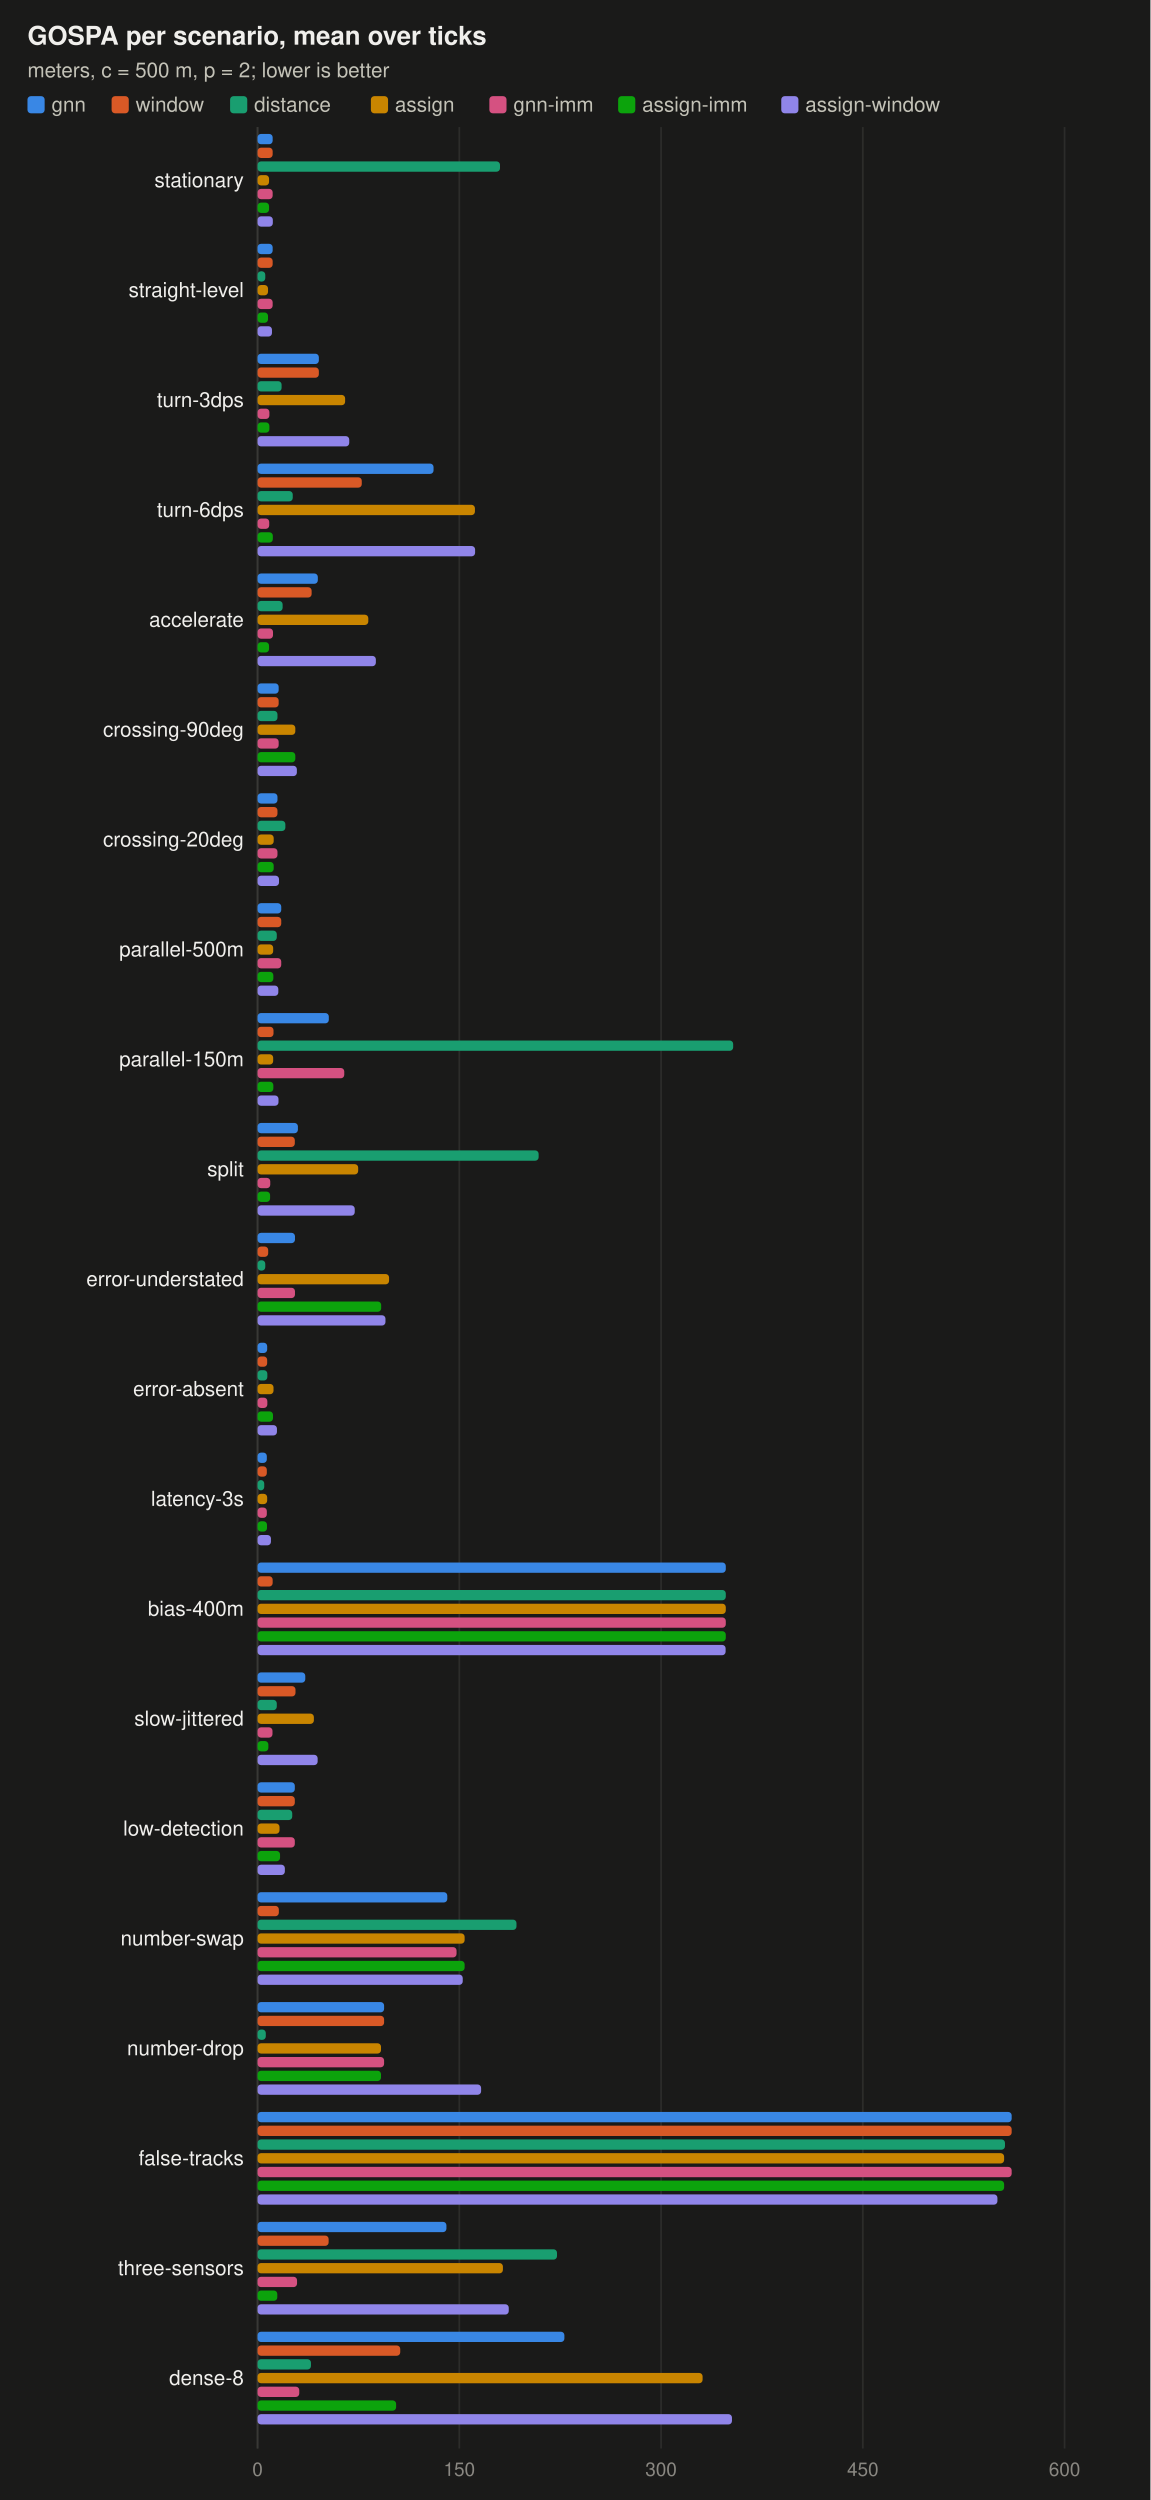
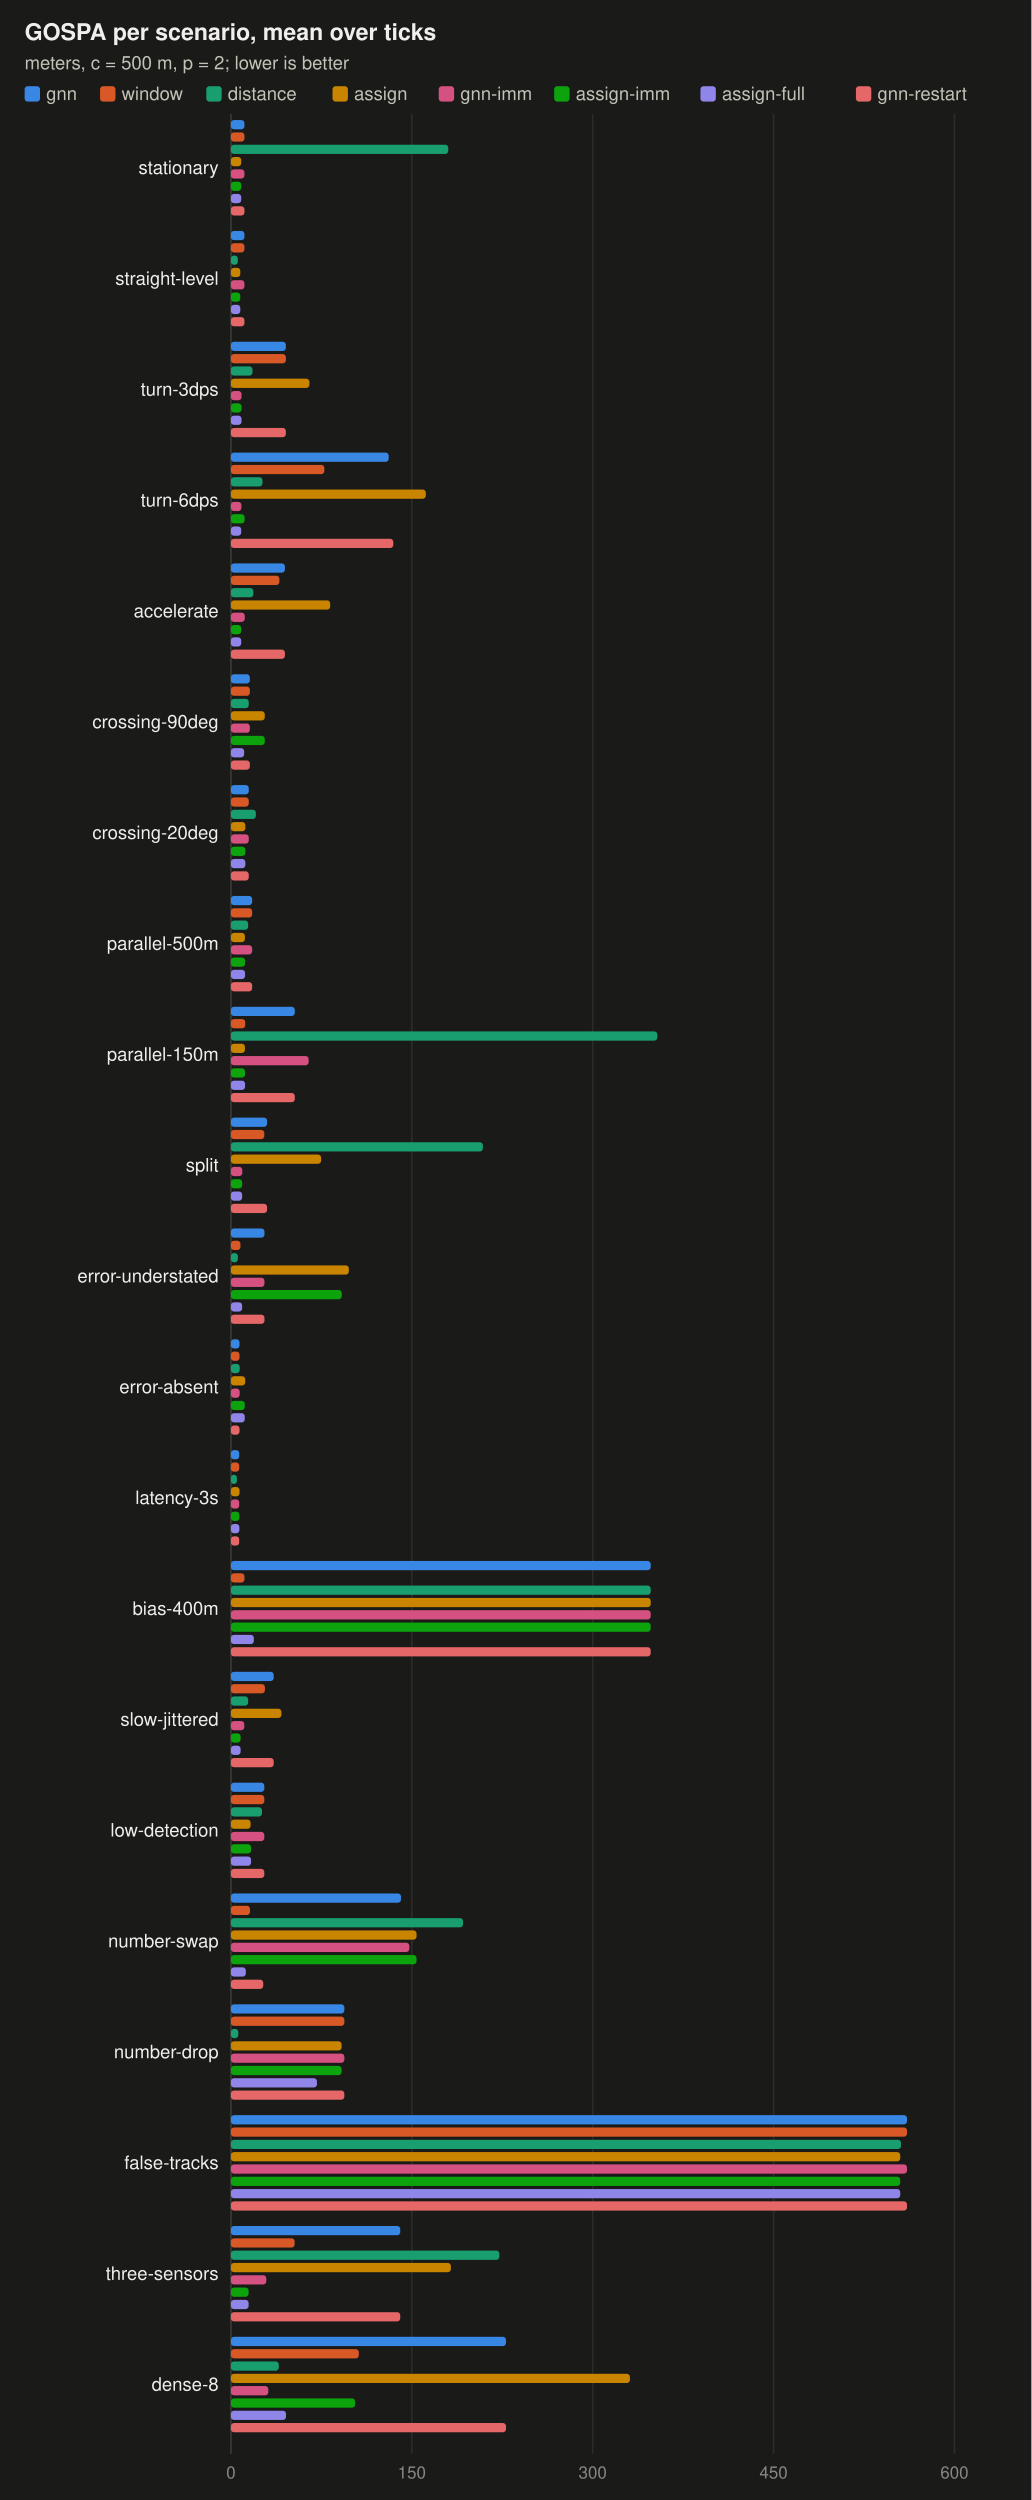
- <svg xmlns="http://www.w3.org/2000/svg" width="670" height="1456" viewBox="0 0 670 1456" font-family="-apple-system, BlinkMacSystemFont, 'Segoe UI', Helvetica, Arial, sans-serif" role="img" aria-label="GOSPA per scenario, mean over ticks">
+ <svg xmlns="http://www.w3.org/2000/svg" width="670" height="1624" viewBox="0 0 670 1624" font-family="-apple-system, BlinkMacSystemFont, 'Segoe UI', Helvetica, Arial, sans-serif" role="img" aria-label="GOSPA per scenario, mean over ticks">
  <rect width="100%" height="100%" fill="#1a1a19" />
  <text x="16" y="26" font-size="15" font-weight="600" fill="#f0efec">GOSPA per scenario, mean over ticks</text>
  <text x="16" y="45" font-size="12" fill="#c3c2b7">meters, c = 500 m, p = 2; lower is better</text>
  <rect x="16" y="56" width="10" height="10" rx="2" fill="#3987e5" />
  <text x="30" y="65" font-size="12" fill="#c3c2b7">gnn</text>
  <rect x="65" y="56" width="10" height="10" rx="2" fill="#d95926" />
  <text x="79" y="65" font-size="12" fill="#c3c2b7">window</text>
  <rect x="134" y="56" width="10" height="10" rx="2" fill="#199e70" />
  <text x="148" y="65" font-size="12" fill="#c3c2b7">distance</text>
  <rect x="216" y="56" width="10" height="10" rx="2" fill="#c98500" />
  <text x="230" y="65" font-size="12" fill="#c3c2b7">assign</text>
  <rect x="285" y="56" width="10" height="10" rx="2" fill="#d55181" />
  <text x="299" y="65" font-size="12" fill="#c3c2b7">gnn-imm</text>
  <rect x="360" y="56" width="10" height="10" rx="2" fill="#0ca30c" />
  <text x="374" y="65" font-size="12" fill="#c3c2b7">assign-imm</text>
  <rect x="455" y="56" width="10" height="10" rx="2" fill="#9085e9" />
-   <text x="469" y="65" font-size="12" fill="#c3c2b7">assign-window</text>
-   <line x1="150.0" y1="74" x2="150.0" y2="1426" stroke="#2c2c2a" stroke-width="1" />
-   <text x="150.0" y="1442" font-size="11" text-anchor="middle" fill="#898781">0</text>
-   <line x1="267.5" y1="74" x2="267.5" y2="1426" stroke="#2c2c2a" stroke-width="1" />
-   <text x="267.5" y="1442" font-size="11" text-anchor="middle" fill="#898781">150</text>
-   <line x1="385.0" y1="74" x2="385.0" y2="1426" stroke="#2c2c2a" stroke-width="1" />
-   <text x="385.0" y="1442" font-size="11" text-anchor="middle" fill="#898781">300</text>
-   <line x1="502.5" y1="74" x2="502.5" y2="1426" stroke="#2c2c2a" stroke-width="1" />
-   <text x="502.5" y="1442" font-size="11" text-anchor="middle" fill="#898781">450</text>
-   <line x1="620.0" y1="74" x2="620.0" y2="1426" stroke="#2c2c2a" stroke-width="1" />
-   <text x="620.0" y="1442" font-size="11" text-anchor="middle" fill="#898781">600</text>
-   <line x1="150" y1="74" x2="150" y2="1426" stroke="#383835" stroke-width="1" />
-   <text x="142" y="109.0" font-size="12" text-anchor="end" fill="#f0efec">stationary</text>
+   <text x="469" y="65" font-size="12" fill="#c3c2b7">assign-full</text>
+   <rect x="556" y="56" width="10" height="10" rx="2" fill="#e66767" />
+   <text x="570" y="65" font-size="12" fill="#c3c2b7">gnn-restart</text>
+   <line x1="150.0" y1="74" x2="150.0" y2="1594" stroke="#2c2c2a" stroke-width="1" />
+   <text x="150.0" y="1610" font-size="11" text-anchor="middle" fill="#898781">0</text>
+   <line x1="267.5" y1="74" x2="267.5" y2="1594" stroke="#2c2c2a" stroke-width="1" />
+   <text x="267.5" y="1610" font-size="11" text-anchor="middle" fill="#898781">150</text>
+   <line x1="385.0" y1="74" x2="385.0" y2="1594" stroke="#2c2c2a" stroke-width="1" />
+   <text x="385.0" y="1610" font-size="11" text-anchor="middle" fill="#898781">300</text>
+   <line x1="502.5" y1="74" x2="502.5" y2="1594" stroke="#2c2c2a" stroke-width="1" />
+   <text x="502.5" y="1610" font-size="11" text-anchor="middle" fill="#898781">450</text>
+   <line x1="620.0" y1="74" x2="620.0" y2="1594" stroke="#2c2c2a" stroke-width="1" />
+   <text x="620.0" y="1610" font-size="11" text-anchor="middle" fill="#898781">600</text>
+   <line x1="150" y1="74" x2="150" y2="1594" stroke="#383835" stroke-width="1" />
+   <text x="142" y="113.0" font-size="12" text-anchor="end" fill="#f0efec">stationary</text>
  <rect x="150" y="78" width="8.8" height="6" rx="2" fill="#3987e5" />
  <rect x="150" y="86" width="8.8" height="6" rx="2" fill="#d95926" />
  <rect x="150" y="94" width="141.2" height="6" rx="2" fill="#199e70" />
  <rect x="150" y="102" width="6.7" height="6" rx="2" fill="#c98500" />
  <rect x="150" y="110" width="8.8" height="6" rx="2" fill="#d55181" />
  <rect x="150" y="118" width="6.7" height="6" rx="2" fill="#0ca30c" />
-   <rect x="150" y="126" width="8.9" height="6" rx="2" fill="#9085e9" />
-   <text x="142" y="173.0" font-size="12" text-anchor="end" fill="#f0efec">straight-level</text>
-   <rect x="150" y="142" width="8.8" height="6" rx="2" fill="#3987e5" />
-   <rect x="150" y="150" width="8.8" height="6" rx="2" fill="#d95926" />
-   <rect x="150" y="158" width="4.5" height="6" rx="2" fill="#199e70" />
-   <rect x="150" y="166" width="6.1" height="6" rx="2" fill="#c98500" />
-   <rect x="150" y="174" width="8.8" height="6" rx="2" fill="#d55181" />
-   <rect x="150" y="182" width="6.1" height="6" rx="2" fill="#0ca30c" />
-   <rect x="150" y="190" width="8.4" height="6" rx="2" fill="#9085e9" />
-   <text x="142" y="237.0" font-size="12" text-anchor="end" fill="#f0efec">turn-3dps</text>
-   <rect x="150" y="206" width="35.7" height="6" rx="2" fill="#3987e5" />
-   <rect x="150" y="214" width="35.7" height="6" rx="2" fill="#d95926" />
-   <rect x="150" y="222" width="14.0" height="6" rx="2" fill="#199e70" />
-   <rect x="150" y="230" width="51.0" height="6" rx="2" fill="#c98500" />
-   <rect x="150" y="238" width="6.9" height="6" rx="2" fill="#d55181" />
-   <rect x="150" y="246" width="6.9" height="6" rx="2" fill="#0ca30c" />
-   <rect x="150" y="254" width="53.4" height="6" rx="2" fill="#9085e9" />
-   <text x="142" y="301.0" font-size="12" text-anchor="end" fill="#f0efec">turn-6dps</text>
-   <rect x="150" y="270" width="102.5" height="6" rx="2" fill="#3987e5" />
-   <rect x="150" y="278" width="60.7" height="6" rx="2" fill="#d95926" />
-   <rect x="150" y="286" width="20.5" height="6" rx="2" fill="#199e70" />
-   <rect x="150" y="294" width="126.6" height="6" rx="2" fill="#c98500" />
-   <rect x="150" y="302" width="6.8" height="6" rx="2" fill="#d55181" />
-   <rect x="150" y="310" width="8.9" height="6" rx="2" fill="#0ca30c" />
-   <rect x="150" y="318" width="126.7" height="6" rx="2" fill="#9085e9" />
-   <text x="142" y="365.0" font-size="12" text-anchor="end" fill="#f0efec">accelerate</text>
-   <rect x="150" y="334" width="35.1" height="6" rx="2" fill="#3987e5" />
-   <rect x="150" y="342" width="31.5" height="6" rx="2" fill="#d95926" />
-   <rect x="150" y="350" width="14.6" height="6" rx="2" fill="#199e70" />
-   <rect x="150" y="358" width="64.5" height="6" rx="2" fill="#c98500" />
-   <rect x="150" y="366" width="9.0" height="6" rx="2" fill="#d55181" />
-   <rect x="150" y="374" width="6.7" height="6" rx="2" fill="#0ca30c" />
-   <rect x="150" y="382" width="68.9" height="6" rx="2" fill="#9085e9" />
-   <text x="142" y="429.0" font-size="12" text-anchor="end" fill="#f0efec">crossing-90deg</text>
-   <rect x="150" y="398" width="12.3" height="6" rx="2" fill="#3987e5" />
-   <rect x="150" y="406" width="12.3" height="6" rx="2" fill="#d95926" />
-   <rect x="150" y="414" width="11.6" height="6" rx="2" fill="#199e70" />
-   <rect x="150" y="422" width="22.0" height="6" rx="2" fill="#c98500" />
-   <rect x="150" y="430" width="12.3" height="6" rx="2" fill="#d55181" />
-   <rect x="150" y="438" width="22.0" height="6" rx="2" fill="#0ca30c" />
-   <rect x="150" y="446" width="22.9" height="6" rx="2" fill="#9085e9" />
-   <text x="142" y="493.0" font-size="12" text-anchor="end" fill="#f0efec">crossing-20deg</text>
-   <rect x="150" y="462" width="11.6" height="6" rx="2" fill="#3987e5" />
-   <rect x="150" y="470" width="11.6" height="6" rx="2" fill="#d95926" />
-   <rect x="150" y="478" width="16.2" height="6" rx="2" fill="#199e70" />
-   <rect x="150" y="486" width="9.4" height="6" rx="2" fill="#c98500" />
-   <rect x="150" y="494" width="11.6" height="6" rx="2" fill="#d55181" />
-   <rect x="150" y="502" width="9.4" height="6" rx="2" fill="#0ca30c" />
-   <rect x="150" y="510" width="12.5" height="6" rx="2" fill="#9085e9" />
-   <text x="142" y="557.0" font-size="12" text-anchor="end" fill="#f0efec">parallel-500m</text>
-   <rect x="150" y="526" width="13.8" height="6" rx="2" fill="#3987e5" />
-   <rect x="150" y="534" width="13.8" height="6" rx="2" fill="#d95926" />
-   <rect x="150" y="542" width="11.2" height="6" rx="2" fill="#199e70" />
-   <rect x="150" y="550" width="9.1" height="6" rx="2" fill="#c98500" />
-   <rect x="150" y="558" width="13.8" height="6" rx="2" fill="#d55181" />
-   <rect x="150" y="566" width="9.2" height="6" rx="2" fill="#0ca30c" />
-   <rect x="150" y="574" width="12.1" height="6" rx="2" fill="#9085e9" />
-   <text x="142" y="621.0" font-size="12" text-anchor="end" fill="#f0efec">parallel-150m</text>
-   <rect x="150" y="590" width="41.5" height="6" rx="2" fill="#3987e5" />
-   <rect x="150" y="598" width="9.3" height="6" rx="2" fill="#d95926" />
-   <rect x="150" y="606" width="277.0" height="6" rx="2" fill="#199e70" />
-   <rect x="150" y="614" width="9.1" height="6" rx="2" fill="#c98500" />
-   <rect x="150" y="622" width="50.5" height="6" rx="2" fill="#d55181" />
-   <rect x="150" y="630" width="9.2" height="6" rx="2" fill="#0ca30c" />
-   <rect x="150" y="638" width="12.2" height="6" rx="2" fill="#9085e9" />
-   <text x="142" y="685.0" font-size="12" text-anchor="end" fill="#f0efec">split</text>
-   <rect x="150" y="654" width="23.5" height="6" rx="2" fill="#3987e5" />
-   <rect x="150" y="662" width="21.7" height="6" rx="2" fill="#d95926" />
-   <rect x="150" y="670" width="163.7" height="6" rx="2" fill="#199e70" />
-   <rect x="150" y="678" width="58.6" height="6" rx="2" fill="#c98500" />
-   <rect x="150" y="686" width="7.4" height="6" rx="2" fill="#d55181" />
-   <rect x="150" y="694" width="7.3" height="6" rx="2" fill="#0ca30c" />
-   <rect x="150" y="702" width="56.6" height="6" rx="2" fill="#9085e9" />
-   <text x="142" y="749.0" font-size="12" text-anchor="end" fill="#f0efec">error-understated</text>
-   <rect x="150" y="718" width="21.8" height="6" rx="2" fill="#3987e5" />
-   <rect x="150" y="726" width="6.2" height="6" rx="2" fill="#d95926" />
-   <rect x="150" y="734" width="4.5" height="6" rx="2" fill="#199e70" />
-   <rect x="150" y="742" width="76.6" height="6" rx="2" fill="#c98500" />
-   <rect x="150" y="750" width="21.8" height="6" rx="2" fill="#d55181" />
-   <rect x="150" y="758" width="72.0" height="6" rx="2" fill="#0ca30c" />
-   <rect x="150" y="766" width="74.5" height="6" rx="2" fill="#9085e9" />
-   <text x="142" y="813.0" font-size="12" text-anchor="end" fill="#f0efec">error-absent</text>
-   <rect x="150" y="782" width="5.6" height="6" rx="2" fill="#3987e5" />
-   <rect x="150" y="790" width="5.6" height="6" rx="2" fill="#d95926" />
-   <rect x="150" y="798" width="5.7" height="6" rx="2" fill="#199e70" />
-   <rect x="150" y="806" width="9.3" height="6" rx="2" fill="#c98500" />
-   <rect x="150" y="814" width="5.7" height="6" rx="2" fill="#d55181" />
-   <rect x="150" y="822" width="9.0" height="6" rx="2" fill="#0ca30c" />
-   <rect x="150" y="830" width="11.3" height="6" rx="2" fill="#9085e9" />
-   <text x="142" y="877.0" font-size="12" text-anchor="end" fill="#f0efec">latency-3s</text>
-   <rect x="150" y="846" width="5.4" height="6" rx="2" fill="#3987e5" />
-   <rect x="150" y="854" width="5.4" height="6" rx="2" fill="#d95926" />
-   <rect x="150" y="862" width="3.9" height="6" rx="2" fill="#199e70" />
-   <rect x="150" y="870" width="5.6" height="6" rx="2" fill="#c98500" />
-   <rect x="150" y="878" width="5.4" height="6" rx="2" fill="#d55181" />
-   <rect x="150" y="886" width="5.5" height="6" rx="2" fill="#0ca30c" />
-   <rect x="150" y="894" width="7.8" height="6" rx="2" fill="#9085e9" />
-   <text x="142" y="941.0" font-size="12" text-anchor="end" fill="#f0efec">bias-400m</text>
-   <rect x="150" y="910" width="272.7" height="6" rx="2" fill="#3987e5" />
-   <rect x="150" y="918" width="8.8" height="6" rx="2" fill="#d95926" />
-   <rect x="150" y="926" width="272.7" height="6" rx="2" fill="#199e70" />
-   <rect x="150" y="934" width="272.7" height="6" rx="2" fill="#c98500" />
-   <rect x="150" y="942" width="272.7" height="6" rx="2" fill="#d55181" />
-   <rect x="150" y="950" width="272.7" height="6" rx="2" fill="#0ca30c" />
-   <rect x="150" y="958" width="272.6" height="6" rx="2" fill="#9085e9" />
-   <text x="142" y="1005.0" font-size="12" text-anchor="end" fill="#f0efec">slow-jittered</text>
-   <rect x="150" y="974" width="27.8" height="6" rx="2" fill="#3987e5" />
-   <rect x="150" y="982" width="22.1" height="6" rx="2" fill="#d95926" />
-   <rect x="150" y="990" width="11.2" height="6" rx="2" fill="#199e70" />
-   <rect x="150" y="998" width="32.8" height="6" rx="2" fill="#c98500" />
-   <rect x="150" y="1006" width="8.7" height="6" rx="2" fill="#d55181" />
-   <rect x="150" y="1014" width="6.3" height="6" rx="2" fill="#0ca30c" />
-   <rect x="150" y="1022" width="35.0" height="6" rx="2" fill="#9085e9" />
-   <text x="142" y="1069.0" font-size="12" text-anchor="end" fill="#f0efec">low-detection</text>
-   <rect x="150" y="1038" width="21.7" height="6" rx="2" fill="#3987e5" />
-   <rect x="150" y="1046" width="21.7" height="6" rx="2" fill="#d95926" />
-   <rect x="150" y="1054" width="20.2" height="6" rx="2" fill="#199e70" />
-   <rect x="150" y="1062" width="12.8" height="6" rx="2" fill="#c98500" />
-   <rect x="150" y="1070" width="21.7" height="6" rx="2" fill="#d55181" />
-   <rect x="150" y="1078" width="13.1" height="6" rx="2" fill="#0ca30c" />
-   <rect x="150" y="1086" width="15.9" height="6" rx="2" fill="#9085e9" />
-   <text x="142" y="1133.0" font-size="12" text-anchor="end" fill="#f0efec">number-swap</text>
-   <rect x="150" y="1102" width="110.5" height="6" rx="2" fill="#3987e5" />
-   <rect x="150" y="1110" width="12.4" height="6" rx="2" fill="#d95926" />
-   <rect x="150" y="1118" width="150.8" height="6" rx="2" fill="#199e70" />
-   <rect x="150" y="1126" width="120.6" height="6" rx="2" fill="#c98500" />
-   <rect x="150" y="1134" width="115.9" height="6" rx="2" fill="#d55181" />
-   <rect x="150" y="1142" width="120.6" height="6" rx="2" fill="#0ca30c" />
-   <rect x="150" y="1150" width="119.5" height="6" rx="2" fill="#9085e9" />
-   <text x="142" y="1197.0" font-size="12" text-anchor="end" fill="#f0efec">number-drop</text>
-   <rect x="150" y="1166" width="73.7" height="6" rx="2" fill="#3987e5" />
-   <rect x="150" y="1174" width="73.7" height="6" rx="2" fill="#d95926" />
-   <rect x="150" y="1182" width="4.8" height="6" rx="2" fill="#199e70" />
-   <rect x="150" y="1190" width="71.9" height="6" rx="2" fill="#c98500" />
-   <rect x="150" y="1198" width="73.7" height="6" rx="2" fill="#d55181" />
-   <rect x="150" y="1206" width="71.9" height="6" rx="2" fill="#0ca30c" />
-   <rect x="150" y="1214" width="130.2" height="6" rx="2" fill="#9085e9" />
-   <text x="142" y="1261.0" font-size="12" text-anchor="end" fill="#f0efec">false-tracks</text>
-   <rect x="150" y="1230" width="439.2" height="6" rx="2" fill="#3987e5" />
-   <rect x="150" y="1238" width="439.2" height="6" rx="2" fill="#d95926" />
-   <rect x="150" y="1246" width="435.3" height="6" rx="2" fill="#199e70" />
-   <rect x="150" y="1254" width="434.8" height="6" rx="2" fill="#c98500" />
-   <rect x="150" y="1262" width="439.2" height="6" rx="2" fill="#d55181" />
-   <rect x="150" y="1270" width="434.8" height="6" rx="2" fill="#0ca30c" />
-   <rect x="150" y="1278" width="430.9" height="6" rx="2" fill="#9085e9" />
-   <text x="142" y="1325.0" font-size="12" text-anchor="end" fill="#f0efec">three-sensors</text>
-   <rect x="150" y="1294" width="110.0" height="6" rx="2" fill="#3987e5" />
-   <rect x="150" y="1302" width="41.4" height="6" rx="2" fill="#d95926" />
-   <rect x="150" y="1310" width="174.4" height="6" rx="2" fill="#199e70" />
-   <rect x="150" y="1318" width="142.9" height="6" rx="2" fill="#c98500" />
-   <rect x="150" y="1326" width="23.0" height="6" rx="2" fill="#d55181" />
-   <rect x="150" y="1334" width="11.5" height="6" rx="2" fill="#0ca30c" />
-   <rect x="150" y="1342" width="146.3" height="6" rx="2" fill="#9085e9" />
-   <text x="142" y="1389.0" font-size="12" text-anchor="end" fill="#f0efec">dense-8</text>
-   <rect x="150" y="1358" width="178.7" height="6" rx="2" fill="#3987e5" />
-   <rect x="150" y="1366" width="83.1" height="6" rx="2" fill="#d95926" />
-   <rect x="150" y="1374" width="31.1" height="6" rx="2" fill="#199e70" />
-   <rect x="150" y="1382" width="259.2" height="6" rx="2" fill="#c98500" />
-   <rect x="150" y="1390" width="24.3" height="6" rx="2" fill="#d55181" />
-   <rect x="150" y="1398" width="80.7" height="6" rx="2" fill="#0ca30c" />
-   <rect x="150" y="1406" width="276.3" height="6" rx="2" fill="#9085e9" />
+   <rect x="150" y="126" width="6.7" height="6" rx="2" fill="#9085e9" />
+   <rect x="150" y="134" width="8.8" height="6" rx="2" fill="#e66767" />
+   <text x="142" y="185.0" font-size="12" text-anchor="end" fill="#f0efec">straight-level</text>
+   <rect x="150" y="150" width="8.8" height="6" rx="2" fill="#3987e5" />
+   <rect x="150" y="158" width="8.8" height="6" rx="2" fill="#d95926" />
+   <rect x="150" y="166" width="4.5" height="6" rx="2" fill="#199e70" />
+   <rect x="150" y="174" width="6.1" height="6" rx="2" fill="#c98500" />
+   <rect x="150" y="182" width="8.8" height="6" rx="2" fill="#d55181" />
+   <rect x="150" y="190" width="6.1" height="6" rx="2" fill="#0ca30c" />
+   <rect x="150" y="198" width="6.1" height="6" rx="2" fill="#9085e9" />
+   <rect x="150" y="206" width="8.8" height="6" rx="2" fill="#e66767" />
+   <text x="142" y="257.0" font-size="12" text-anchor="end" fill="#f0efec">turn-3dps</text>
+   <rect x="150" y="222" width="35.7" height="6" rx="2" fill="#3987e5" />
+   <rect x="150" y="230" width="35.7" height="6" rx="2" fill="#d95926" />
+   <rect x="150" y="238" width="14.0" height="6" rx="2" fill="#199e70" />
+   <rect x="150" y="246" width="51.0" height="6" rx="2" fill="#c98500" />
+   <rect x="150" y="254" width="6.9" height="6" rx="2" fill="#d55181" />
+   <rect x="150" y="262" width="6.9" height="6" rx="2" fill="#0ca30c" />
+   <rect x="150" y="270" width="6.9" height="6" rx="2" fill="#9085e9" />
+   <rect x="150" y="278" width="35.7" height="6" rx="2" fill="#e66767" />
+   <text x="142" y="329.0" font-size="12" text-anchor="end" fill="#f0efec">turn-6dps</text>
+   <rect x="150" y="294" width="102.5" height="6" rx="2" fill="#3987e5" />
+   <rect x="150" y="302" width="60.7" height="6" rx="2" fill="#d95926" />
+   <rect x="150" y="310" width="20.5" height="6" rx="2" fill="#199e70" />
+   <rect x="150" y="318" width="126.6" height="6" rx="2" fill="#c98500" />
+   <rect x="150" y="326" width="6.8" height="6" rx="2" fill="#d55181" />
+   <rect x="150" y="334" width="8.9" height="6" rx="2" fill="#0ca30c" />
+   <rect x="150" y="342" width="6.7" height="6" rx="2" fill="#9085e9" />
+   <rect x="150" y="350" width="105.5" height="6" rx="2" fill="#e66767" />
+   <text x="142" y="401.0" font-size="12" text-anchor="end" fill="#f0efec">accelerate</text>
+   <rect x="150" y="366" width="35.1" height="6" rx="2" fill="#3987e5" />
+   <rect x="150" y="374" width="31.5" height="6" rx="2" fill="#d95926" />
+   <rect x="150" y="382" width="14.6" height="6" rx="2" fill="#199e70" />
+   <rect x="150" y="390" width="64.5" height="6" rx="2" fill="#c98500" />
+   <rect x="150" y="398" width="9.0" height="6" rx="2" fill="#d55181" />
+   <rect x="150" y="406" width="6.7" height="6" rx="2" fill="#0ca30c" />
+   <rect x="150" y="414" width="6.7" height="6" rx="2" fill="#9085e9" />
+   <rect x="150" y="422" width="35.1" height="6" rx="2" fill="#e66767" />
+   <text x="142" y="473.0" font-size="12" text-anchor="end" fill="#f0efec">crossing-90deg</text>
+   <rect x="150" y="438" width="12.3" height="6" rx="2" fill="#3987e5" />
+   <rect x="150" y="446" width="12.3" height="6" rx="2" fill="#d95926" />
+   <rect x="150" y="454" width="11.6" height="6" rx="2" fill="#199e70" />
+   <rect x="150" y="462" width="22.0" height="6" rx="2" fill="#c98500" />
+   <rect x="150" y="470" width="12.3" height="6" rx="2" fill="#d55181" />
+   <rect x="150" y="478" width="22.0" height="6" rx="2" fill="#0ca30c" />
+   <rect x="150" y="486" width="8.6" height="6" rx="2" fill="#9085e9" />
+   <rect x="150" y="494" width="12.3" height="6" rx="2" fill="#e66767" />
+   <text x="142" y="545.0" font-size="12" text-anchor="end" fill="#f0efec">crossing-20deg</text>
+   <rect x="150" y="510" width="11.6" height="6" rx="2" fill="#3987e5" />
+   <rect x="150" y="518" width="11.6" height="6" rx="2" fill="#d95926" />
+   <rect x="150" y="526" width="16.2" height="6" rx="2" fill="#199e70" />
+   <rect x="150" y="534" width="9.4" height="6" rx="2" fill="#c98500" />
+   <rect x="150" y="542" width="11.6" height="6" rx="2" fill="#d55181" />
+   <rect x="150" y="550" width="9.4" height="6" rx="2" fill="#0ca30c" />
+   <rect x="150" y="558" width="9.4" height="6" rx="2" fill="#9085e9" />
+   <rect x="150" y="566" width="11.6" height="6" rx="2" fill="#e66767" />
+   <text x="142" y="617.0" font-size="12" text-anchor="end" fill="#f0efec">parallel-500m</text>
+   <rect x="150" y="582" width="13.8" height="6" rx="2" fill="#3987e5" />
+   <rect x="150" y="590" width="13.8" height="6" rx="2" fill="#d95926" />
+   <rect x="150" y="598" width="11.2" height="6" rx="2" fill="#199e70" />
+   <rect x="150" y="606" width="9.1" height="6" rx="2" fill="#c98500" />
+   <rect x="150" y="614" width="13.8" height="6" rx="2" fill="#d55181" />
+   <rect x="150" y="622" width="9.2" height="6" rx="2" fill="#0ca30c" />
+   <rect x="150" y="630" width="9.2" height="6" rx="2" fill="#9085e9" />
+   <rect x="150" y="638" width="13.8" height="6" rx="2" fill="#e66767" />
+   <text x="142" y="689.0" font-size="12" text-anchor="end" fill="#f0efec">parallel-150m</text>
+   <rect x="150" y="654" width="41.5" height="6" rx="2" fill="#3987e5" />
+   <rect x="150" y="662" width="9.3" height="6" rx="2" fill="#d95926" />
+   <rect x="150" y="670" width="277.0" height="6" rx="2" fill="#199e70" />
+   <rect x="150" y="678" width="9.1" height="6" rx="2" fill="#c98500" />
+   <rect x="150" y="686" width="50.5" height="6" rx="2" fill="#d55181" />
+   <rect x="150" y="694" width="9.2" height="6" rx="2" fill="#0ca30c" />
+   <rect x="150" y="702" width="9.2" height="6" rx="2" fill="#9085e9" />
+   <rect x="150" y="710" width="41.5" height="6" rx="2" fill="#e66767" />
+   <text x="142" y="761.0" font-size="12" text-anchor="end" fill="#f0efec">split</text>
+   <rect x="150" y="726" width="23.5" height="6" rx="2" fill="#3987e5" />
+   <rect x="150" y="734" width="21.7" height="6" rx="2" fill="#d95926" />
+   <rect x="150" y="742" width="163.7" height="6" rx="2" fill="#199e70" />
+   <rect x="150" y="750" width="58.6" height="6" rx="2" fill="#c98500" />
+   <rect x="150" y="758" width="7.4" height="6" rx="2" fill="#d55181" />
+   <rect x="150" y="766" width="7.3" height="6" rx="2" fill="#0ca30c" />
+   <rect x="150" y="774" width="7.3" height="6" rx="2" fill="#9085e9" />
+   <rect x="150" y="782" width="23.5" height="6" rx="2" fill="#e66767" />
+   <text x="142" y="833.0" font-size="12" text-anchor="end" fill="#f0efec">error-understated</text>
+   <rect x="150" y="798" width="21.8" height="6" rx="2" fill="#3987e5" />
+   <rect x="150" y="806" width="6.2" height="6" rx="2" fill="#d95926" />
+   <rect x="150" y="814" width="4.5" height="6" rx="2" fill="#199e70" />
+   <rect x="150" y="822" width="76.6" height="6" rx="2" fill="#c98500" />
+   <rect x="150" y="830" width="21.8" height="6" rx="2" fill="#d55181" />
+   <rect x="150" y="838" width="72.0" height="6" rx="2" fill="#0ca30c" />
+   <rect x="150" y="846" width="7.3" height="6" rx="2" fill="#9085e9" />
+   <rect x="150" y="854" width="21.8" height="6" rx="2" fill="#e66767" />
+   <text x="142" y="905.0" font-size="12" text-anchor="end" fill="#f0efec">error-absent</text>
+   <rect x="150" y="870" width="5.6" height="6" rx="2" fill="#3987e5" />
+   <rect x="150" y="878" width="5.6" height="6" rx="2" fill="#d95926" />
+   <rect x="150" y="886" width="5.7" height="6" rx="2" fill="#199e70" />
+   <rect x="150" y="894" width="9.3" height="6" rx="2" fill="#c98500" />
+   <rect x="150" y="902" width="5.7" height="6" rx="2" fill="#d55181" />
+   <rect x="150" y="910" width="9.0" height="6" rx="2" fill="#0ca30c" />
+   <rect x="150" y="918" width="9.0" height="6" rx="2" fill="#9085e9" />
+   <rect x="150" y="926" width="5.6" height="6" rx="2" fill="#e66767" />
+   <text x="142" y="977.0" font-size="12" text-anchor="end" fill="#f0efec">latency-3s</text>
+   <rect x="150" y="942" width="5.4" height="6" rx="2" fill="#3987e5" />
+   <rect x="150" y="950" width="5.4" height="6" rx="2" fill="#d95926" />
+   <rect x="150" y="958" width="3.9" height="6" rx="2" fill="#199e70" />
+   <rect x="150" y="966" width="5.6" height="6" rx="2" fill="#c98500" />
+   <rect x="150" y="974" width="5.4" height="6" rx="2" fill="#d55181" />
+   <rect x="150" y="982" width="5.5" height="6" rx="2" fill="#0ca30c" />
+   <rect x="150" y="990" width="5.5" height="6" rx="2" fill="#9085e9" />
+   <rect x="150" y="998" width="5.4" height="6" rx="2" fill="#e66767" />
+   <text x="142" y="1049.0" font-size="12" text-anchor="end" fill="#f0efec">bias-400m</text>
+   <rect x="150" y="1014" width="272.7" height="6" rx="2" fill="#3987e5" />
+   <rect x="150" y="1022" width="8.8" height="6" rx="2" fill="#d95926" />
+   <rect x="150" y="1030" width="272.7" height="6" rx="2" fill="#199e70" />
+   <rect x="150" y="1038" width="272.7" height="6" rx="2" fill="#c98500" />
+   <rect x="150" y="1046" width="272.7" height="6" rx="2" fill="#d55181" />
+   <rect x="150" y="1054" width="272.7" height="6" rx="2" fill="#0ca30c" />
+   <rect x="150" y="1062" width="14.9" height="6" rx="2" fill="#9085e9" />
+   <rect x="150" y="1070" width="272.7" height="6" rx="2" fill="#e66767" />
+   <text x="142" y="1121.0" font-size="12" text-anchor="end" fill="#f0efec">slow-jittered</text>
+   <rect x="150" y="1086" width="27.8" height="6" rx="2" fill="#3987e5" />
+   <rect x="150" y="1094" width="22.1" height="6" rx="2" fill="#d95926" />
+   <rect x="150" y="1102" width="11.2" height="6" rx="2" fill="#199e70" />
+   <rect x="150" y="1110" width="32.8" height="6" rx="2" fill="#c98500" />
+   <rect x="150" y="1118" width="8.7" height="6" rx="2" fill="#d55181" />
+   <rect x="150" y="1126" width="6.3" height="6" rx="2" fill="#0ca30c" />
+   <rect x="150" y="1134" width="6.3" height="6" rx="2" fill="#9085e9" />
+   <rect x="150" y="1142" width="27.8" height="6" rx="2" fill="#e66767" />
+   <text x="142" y="1193.0" font-size="12" text-anchor="end" fill="#f0efec">low-detection</text>
+   <rect x="150" y="1158" width="21.7" height="6" rx="2" fill="#3987e5" />
+   <rect x="150" y="1166" width="21.7" height="6" rx="2" fill="#d95926" />
+   <rect x="150" y="1174" width="20.2" height="6" rx="2" fill="#199e70" />
+   <rect x="150" y="1182" width="12.8" height="6" rx="2" fill="#c98500" />
+   <rect x="150" y="1190" width="21.7" height="6" rx="2" fill="#d55181" />
+   <rect x="150" y="1198" width="13.1" height="6" rx="2" fill="#0ca30c" />
+   <rect x="150" y="1206" width="13.1" height="6" rx="2" fill="#9085e9" />
+   <rect x="150" y="1214" width="21.7" height="6" rx="2" fill="#e66767" />
+   <text x="142" y="1265.0" font-size="12" text-anchor="end" fill="#f0efec">number-swap</text>
+   <rect x="150" y="1230" width="110.5" height="6" rx="2" fill="#3987e5" />
+   <rect x="150" y="1238" width="12.4" height="6" rx="2" fill="#d95926" />
+   <rect x="150" y="1246" width="150.8" height="6" rx="2" fill="#199e70" />
+   <rect x="150" y="1254" width="120.6" height="6" rx="2" fill="#c98500" />
+   <rect x="150" y="1262" width="115.9" height="6" rx="2" fill="#d55181" />
+   <rect x="150" y="1270" width="120.6" height="6" rx="2" fill="#0ca30c" />
+   <rect x="150" y="1278" width="9.7" height="6" rx="2" fill="#9085e9" />
+   <rect x="150" y="1286" width="21.0" height="6" rx="2" fill="#e66767" />
+   <text x="142" y="1337.0" font-size="12" text-anchor="end" fill="#f0efec">number-drop</text>
+   <rect x="150" y="1302" width="73.7" height="6" rx="2" fill="#3987e5" />
+   <rect x="150" y="1310" width="73.7" height="6" rx="2" fill="#d95926" />
+   <rect x="150" y="1318" width="4.8" height="6" rx="2" fill="#199e70" />
+   <rect x="150" y="1326" width="71.9" height="6" rx="2" fill="#c98500" />
+   <rect x="150" y="1334" width="73.7" height="6" rx="2" fill="#d55181" />
+   <rect x="150" y="1342" width="71.9" height="6" rx="2" fill="#0ca30c" />
+   <rect x="150" y="1350" width="55.9" height="6" rx="2" fill="#9085e9" />
+   <rect x="150" y="1358" width="73.7" height="6" rx="2" fill="#e66767" />
+   <text x="142" y="1409.0" font-size="12" text-anchor="end" fill="#f0efec">false-tracks</text>
+   <rect x="150" y="1374" width="439.2" height="6" rx="2" fill="#3987e5" />
+   <rect x="150" y="1382" width="439.2" height="6" rx="2" fill="#d95926" />
+   <rect x="150" y="1390" width="435.3" height="6" rx="2" fill="#199e70" />
+   <rect x="150" y="1398" width="434.8" height="6" rx="2" fill="#c98500" />
+   <rect x="150" y="1406" width="439.2" height="6" rx="2" fill="#d55181" />
+   <rect x="150" y="1414" width="434.8" height="6" rx="2" fill="#0ca30c" />
+   <rect x="150" y="1422" width="434.8" height="6" rx="2" fill="#9085e9" />
+   <rect x="150" y="1430" width="439.2" height="6" rx="2" fill="#e66767" />
+   <text x="142" y="1481.0" font-size="12" text-anchor="end" fill="#f0efec">three-sensors</text>
+   <rect x="150" y="1446" width="110.0" height="6" rx="2" fill="#3987e5" />
+   <rect x="150" y="1454" width="41.4" height="6" rx="2" fill="#d95926" />
+   <rect x="150" y="1462" width="174.4" height="6" rx="2" fill="#199e70" />
+   <rect x="150" y="1470" width="142.9" height="6" rx="2" fill="#c98500" />
+   <rect x="150" y="1478" width="23.0" height="6" rx="2" fill="#d55181" />
+   <rect x="150" y="1486" width="11.5" height="6" rx="2" fill="#0ca30c" />
+   <rect x="150" y="1494" width="11.5" height="6" rx="2" fill="#9085e9" />
+   <rect x="150" y="1502" width="110.0" height="6" rx="2" fill="#e66767" />
+   <text x="142" y="1553.0" font-size="12" text-anchor="end" fill="#f0efec">dense-8</text>
+   <rect x="150" y="1518" width="178.7" height="6" rx="2" fill="#3987e5" />
+   <rect x="150" y="1526" width="83.1" height="6" rx="2" fill="#d95926" />
+   <rect x="150" y="1534" width="31.1" height="6" rx="2" fill="#199e70" />
+   <rect x="150" y="1542" width="259.2" height="6" rx="2" fill="#c98500" />
+   <rect x="150" y="1550" width="24.3" height="6" rx="2" fill="#d55181" />
+   <rect x="150" y="1558" width="80.7" height="6" rx="2" fill="#0ca30c" />
+   <rect x="150" y="1566" width="35.8" height="6" rx="2" fill="#9085e9" />
+   <rect x="150" y="1574" width="178.7" height="6" rx="2" fill="#e66767" />
</svg>
